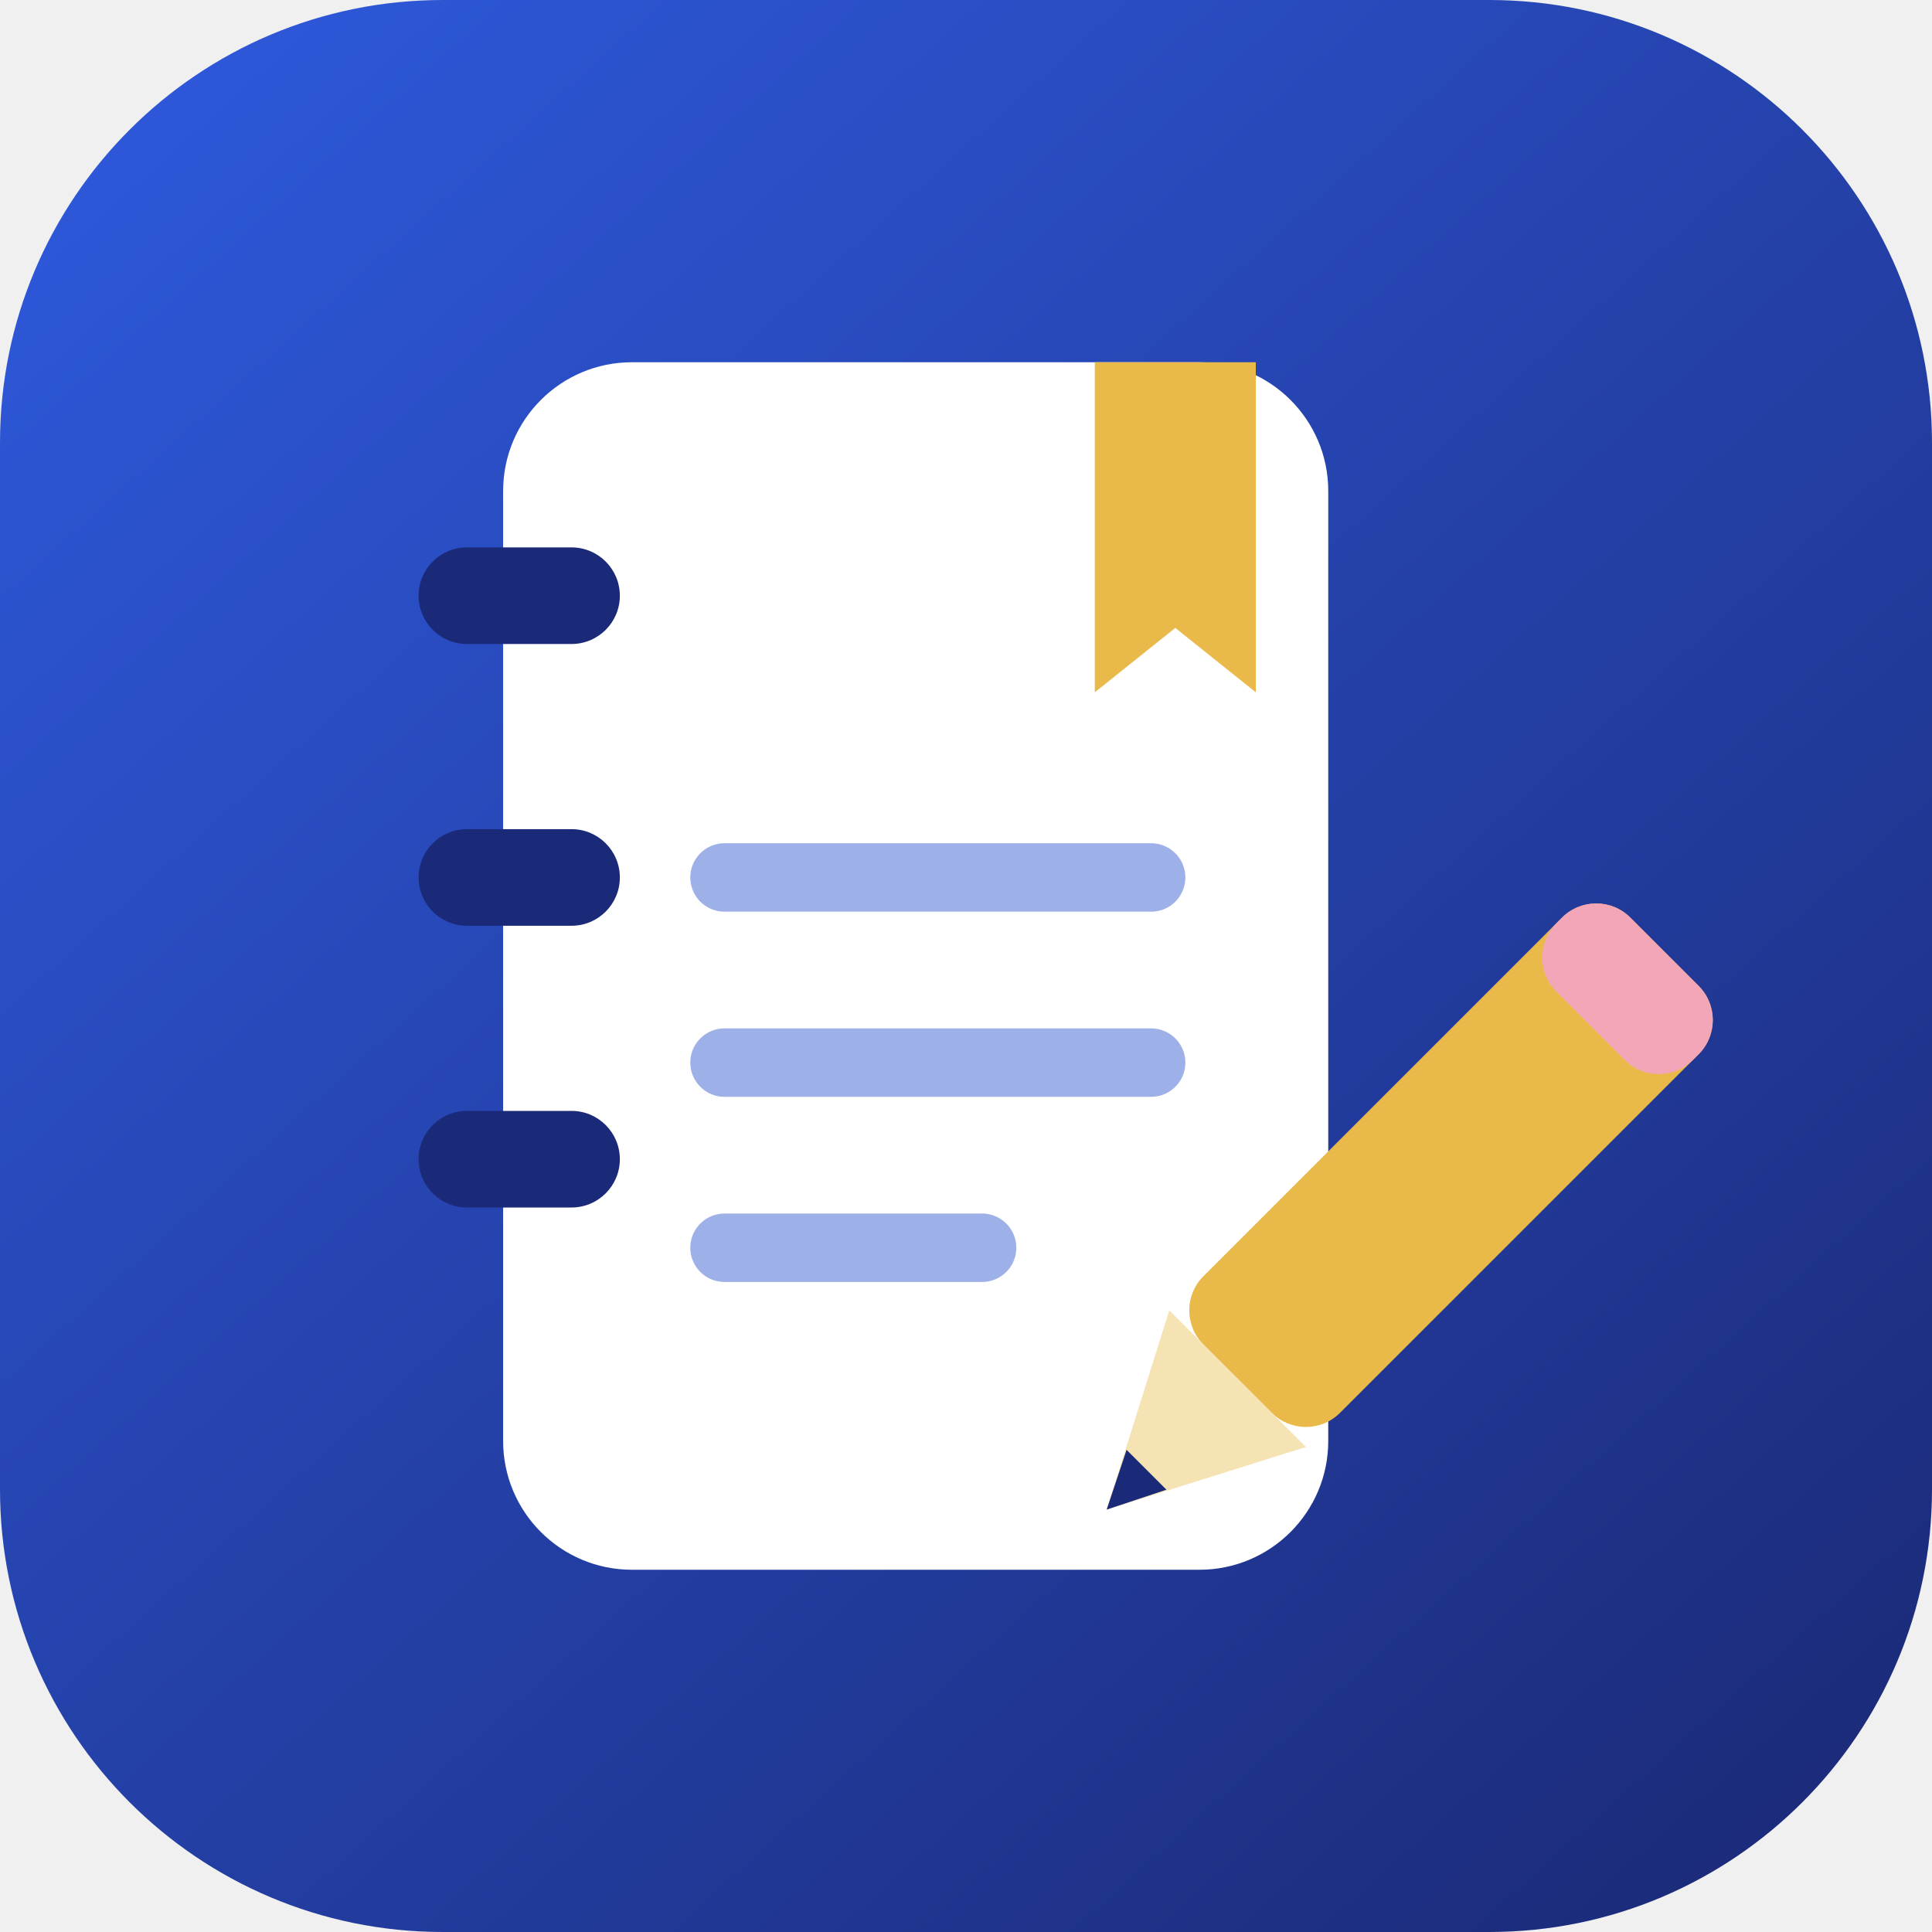
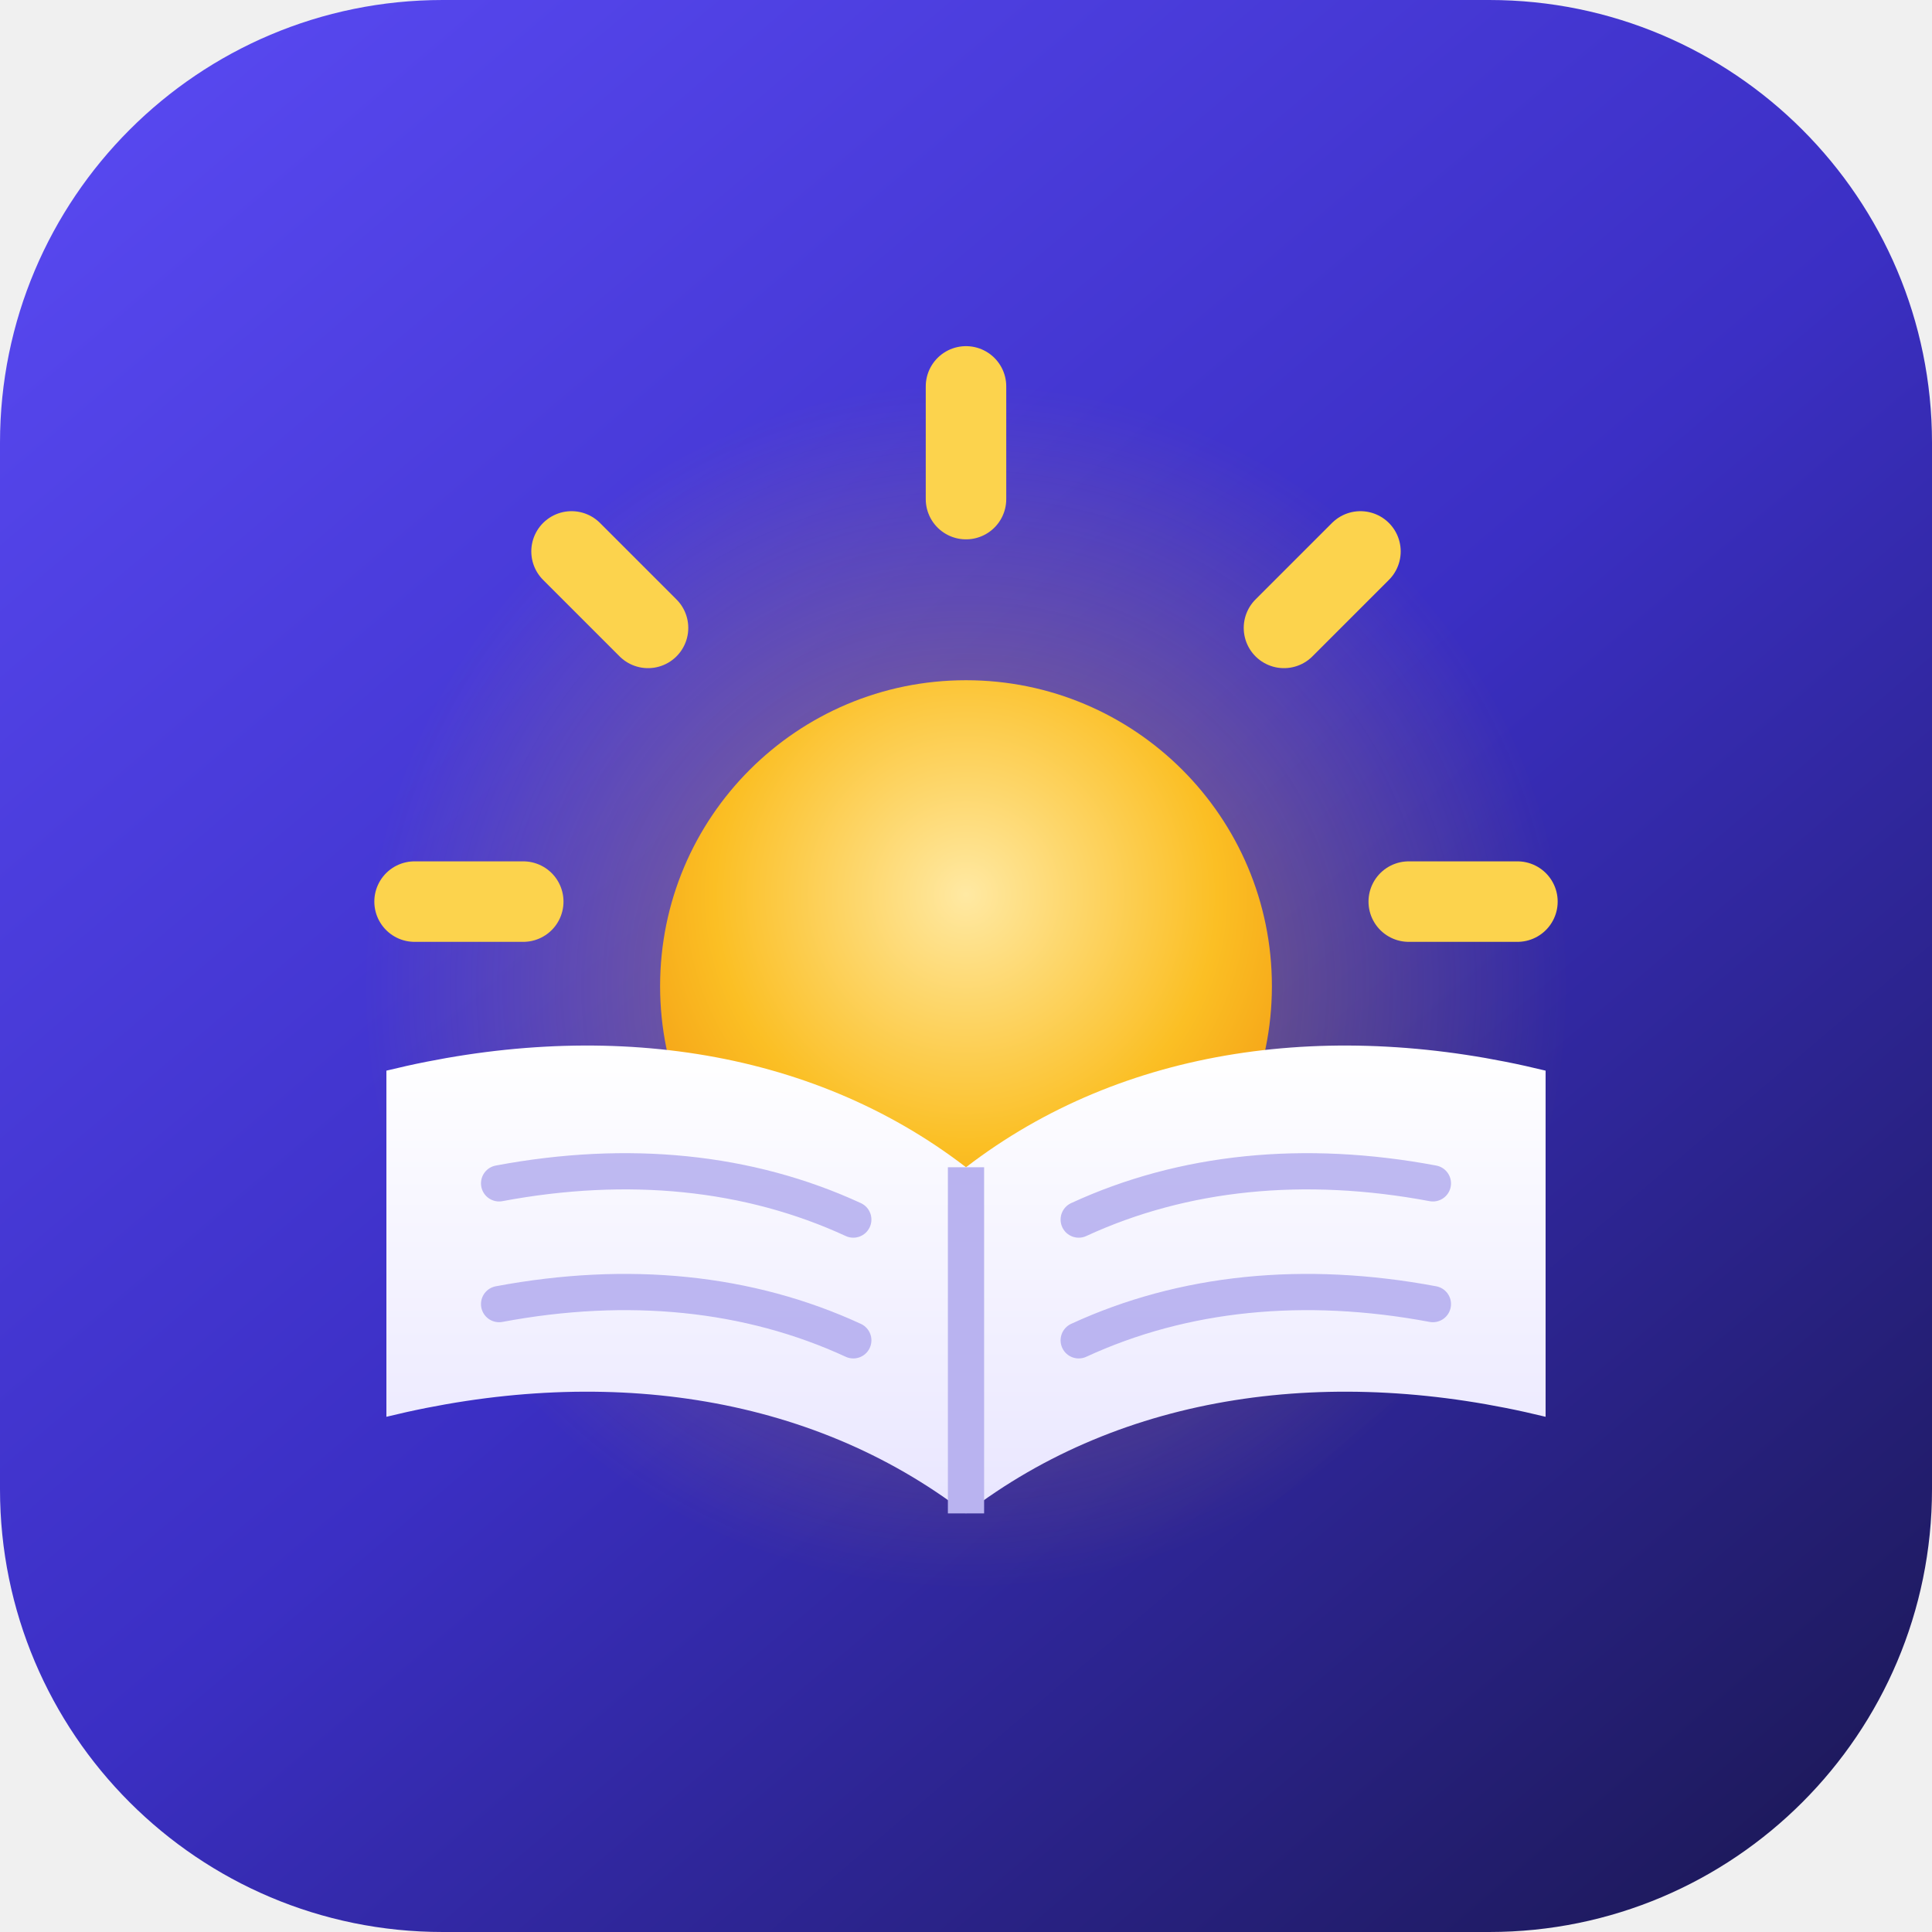
<svg xmlns="http://www.w3.org/2000/svg" viewBox="0 0 48 48" role="img" aria-label="Röznoma">
  <defs>
-     <linearGradient id="g" x1="0" y1="0" x2="0.9" y2="1">
-       <stop offset="0" stop-color="#2F5BE0" />
-       <stop offset="1" stop-color="#1B2A78" />
+     <linearGradient id="rz-bg" x1="0" y1="0" x2="0.85" y2="1">
+       <stop offset="0" stop-color="#5B4BF5" />
+       <stop offset="0.55" stop-color="#3B2FC4" />
+       <stop offset="1" stop-color="#1E1A5E" />
    </linearGradient>
+     <radialGradient id="rz-sun" cx="0.5" cy="0.35" r="0.75">
+       <stop offset="0" stop-color="#FFE9A3" />
+       <stop offset="0.55" stop-color="#FBBF24" />
+       <stop offset="1" stop-color="#F08A0B" />
+     </radialGradient>
+     <linearGradient id="rz-page" x1="0" y1="0" x2="0" y2="1">
+       <stop offset="0" stop-color="#FFFFFF" />
+       <stop offset="1" stop-color="#E9E6FF" />
+     </linearGradient>
+     <radialGradient id="rz-glow" cx="0.5" cy="0.5" r="0.5">
+       <stop offset="0" stop-color="#FBBF24" stop-opacity="0.45" />
+       <stop offset="1" stop-color="#FBBF24" stop-opacity="0" />
+     </radialGradient>
  </defs>
-   <rect width="48" height="48" rx="11" fill="url(#g)" />
-   <rect x="12.5" y="9" width="20.5" height="30" rx="3.2" fill="#FFFFFF" />
-   <path d="M27.2 9V17.2L29.2 15.6L31.2 17.2V9Z" fill="#E9B949" />
-   <g fill="#1B2A78">
-     <rect x="10.4" y="13.6" width="5" height="2.4" rx="1.2" />
-     <rect x="10.4" y="20.6" width="5" height="2.4" rx="1.2" />
-     <rect x="10.4" y="27.6" width="5" height="2.4" rx="1.2" />
-     <rect x="10.4" y="34.1" width="5" height="2.4" rx="1.2" opacity="0" />
+   <rect width="48" height="48" rx="11" fill="url(#rz-bg)" />
+   <circle cx="24" cy="24.5" r="15" fill="url(#rz-glow)" />
+   <g stroke="#FCD34D" stroke-width="2" stroke-linecap="round">
+     <path d="M24 9.6V12.4" />
+     <path d="M14.2 13.7L16.1 15.6" />
+     <path d="M33.8 13.7L31.9 15.6" />
+     <path d="M10.3 22.4H13" />
+     <path d="M37.7 22.4H35" />
  </g>
-   <g stroke="#9DB0E8" stroke-width="1.7" stroke-linecap="round">
-     <path d="M18 21.8H28.6" />
-     <path d="M18 26.4H28.6" />
-     <path d="M18 31H24.4" />
-   </g>
-   <g transform="rotate(45 34 31)">
-     <rect x="31.6" y="20.6" width="4.8" height="15" rx="1.2" fill="#E9B949" />
-     <path d="M31.6 35.6H36.4L34 40.2Z" fill="#F6E3B4" />
-     <path d="M33.3 38.8H34.7L34 40.2Z" fill="#1B2A78" />
-     <rect x="31.6" y="20.6" width="4.8" height="2.6" rx="1.2" fill="#F3A6B8" />
+   <circle cx="24" cy="24.5" r="7.6" fill="url(#rz-sun)" />
+   <path d="M24 37.6C20.1 34.6 14.9 33.9 9.6 35.2V26.6C14.9 25.3 20.1 26 24 29Z" fill="url(#rz-page)" />
+   <path d="M24 37.6C27.9 34.6 33.1 33.9 38.4 35.2V26.6C33.1 25.3 27.9 26 24 29Z" fill="url(#rz-page)" />
+   <path d="M24 29V37.6" stroke="#B9B3F0" stroke-width="0.9" />
+   <g stroke="#8F86E6" stroke-opacity="0.55" stroke-width="0.9" stroke-linecap="round" fill="none">
+     <path d="M12.4 29.4C15.6 28.8 18.6 29.1 21.2 30.3" />
+     <path d="M12.4 32.4C15.6 31.8 18.6 32.1 21.2 33.3" />
+     <path d="M35.6 29.4C32.4 28.8 29.4 29.1 26.8 30.3" />
+     <path d="M35.6 32.4C32.4 31.8 29.4 32.1 26.8 33.3" />
  </g>
</svg>
